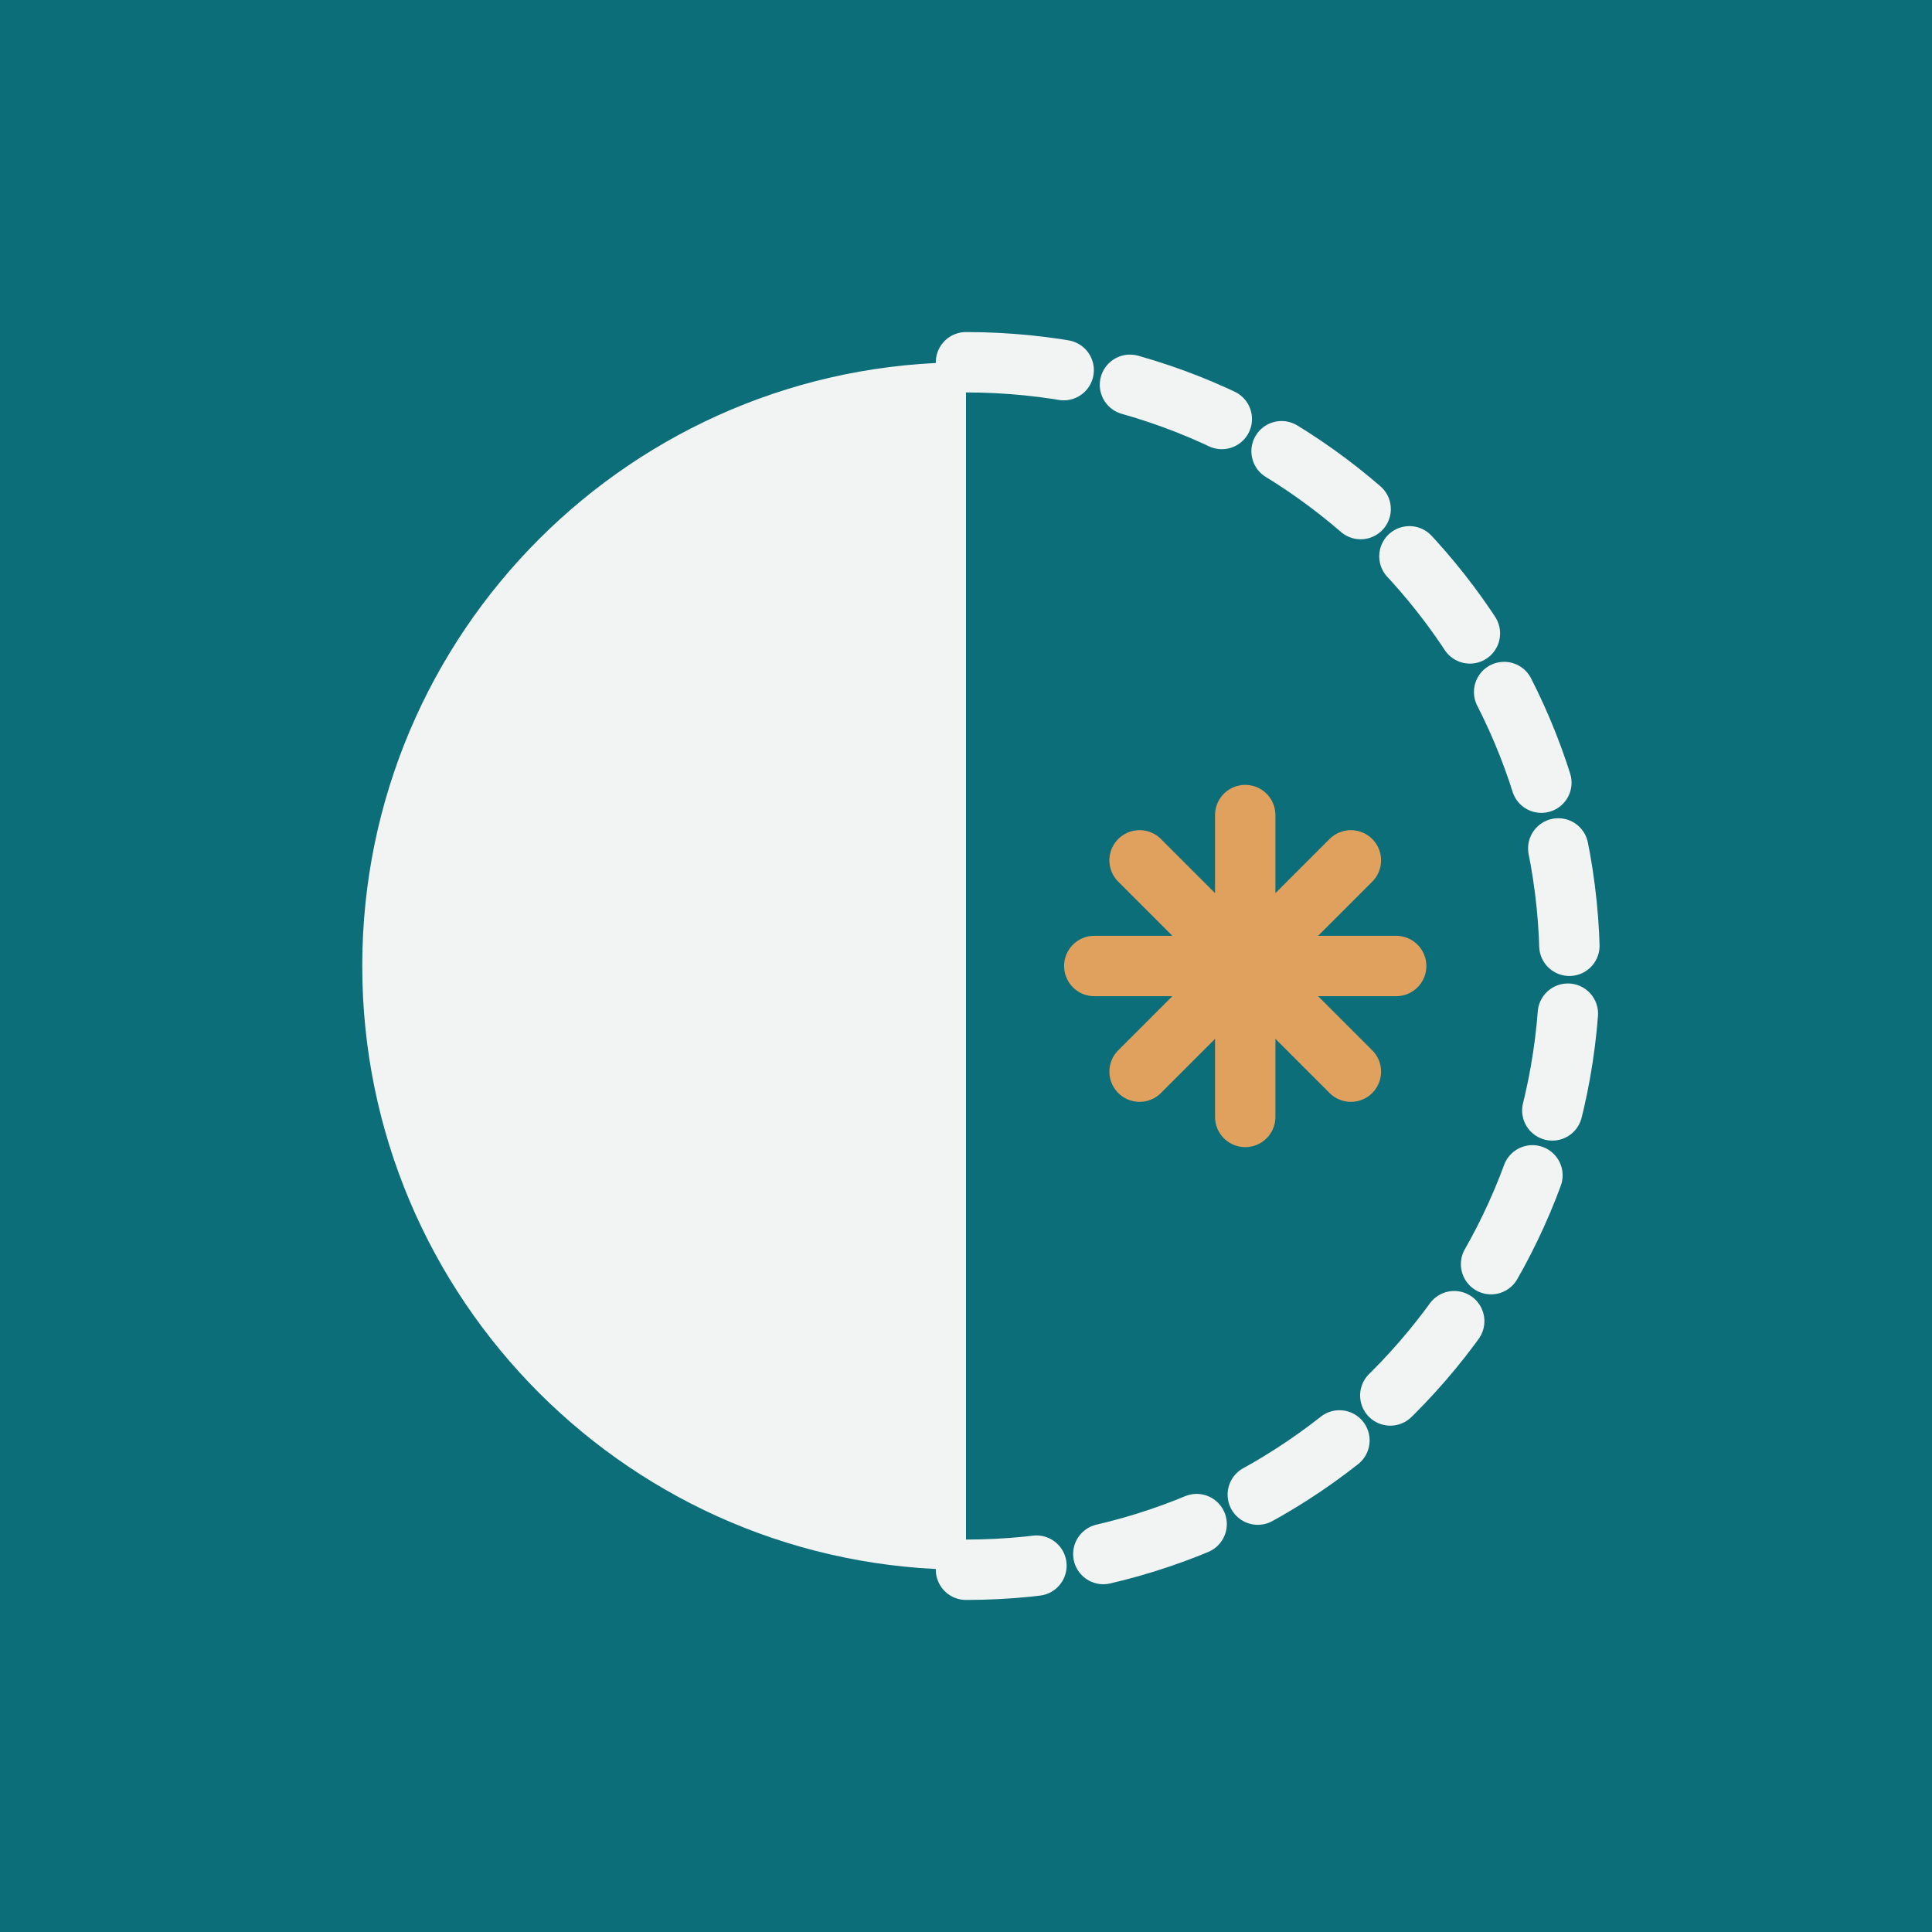
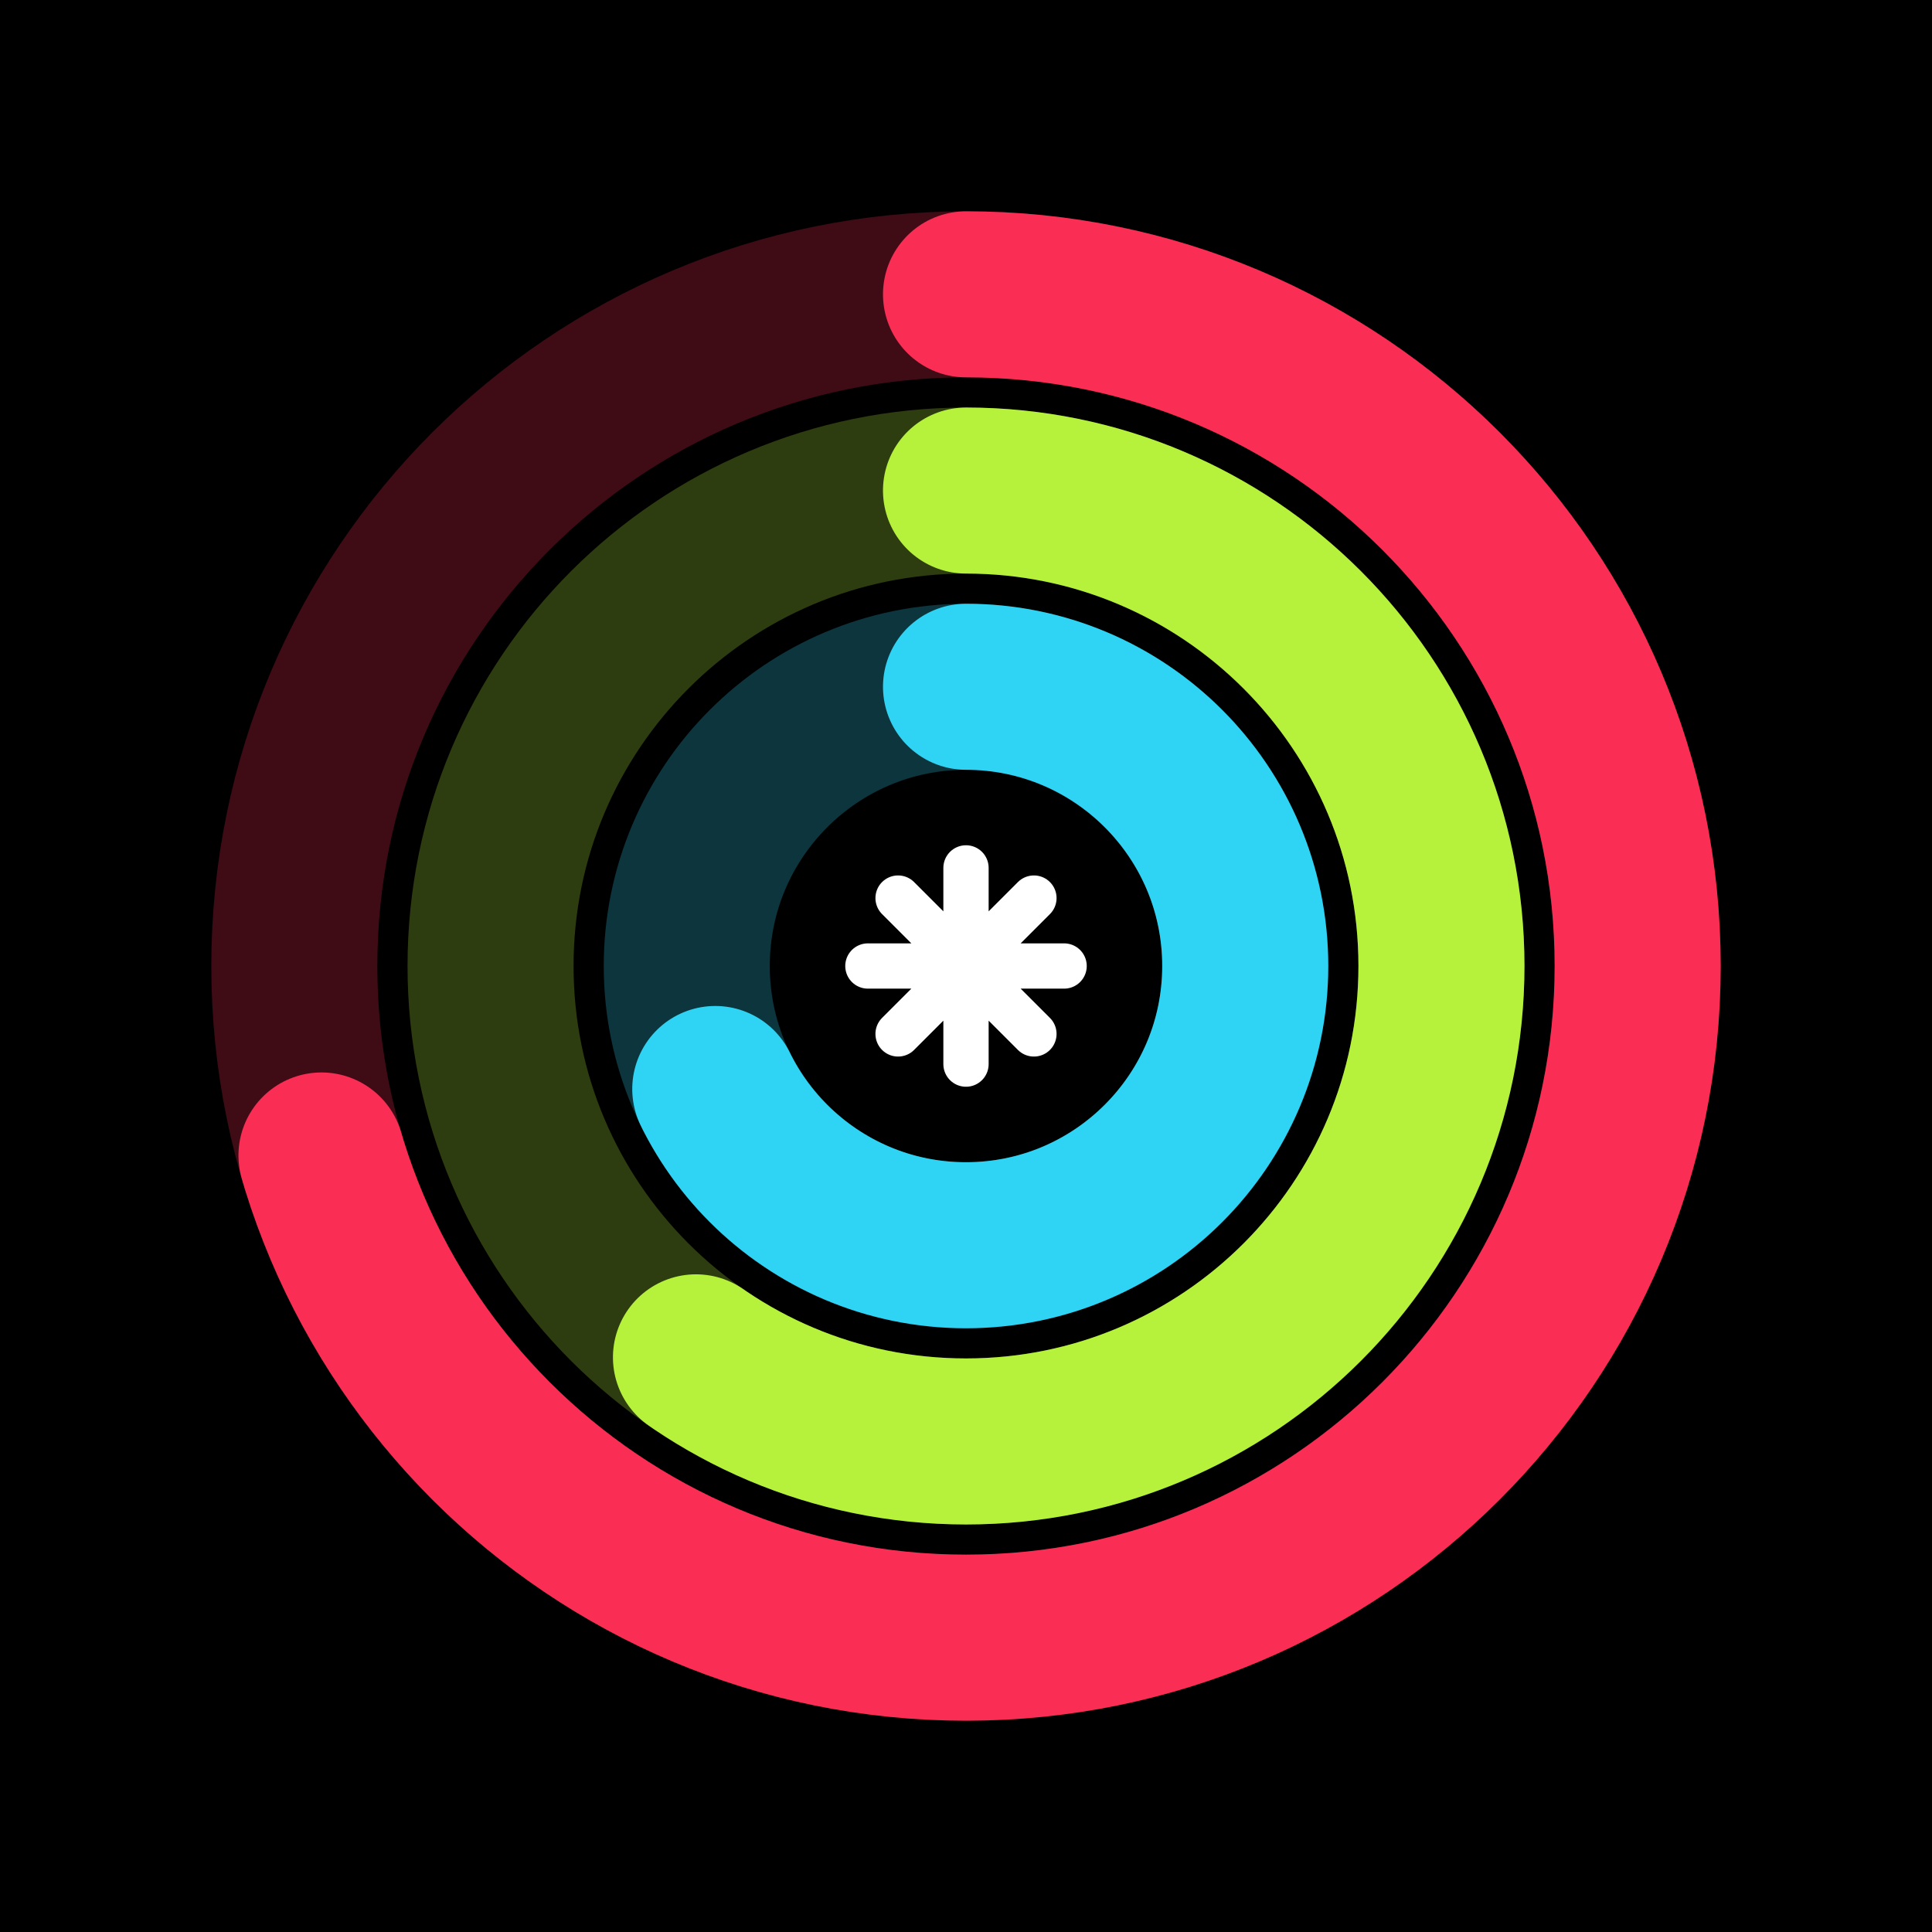
<svg xmlns="http://www.w3.org/2000/svg" viewBox="0 0 512 512">
-   <rect width="512" height="512" fill="#0B6E78" />
-   <path d="M256 96a160 160 0 0 0 0 320z" fill="#F2F4F3" />
-   <path d="M256 96a160 160 0 0 1 0 320" fill="none" stroke="#F2F4F3" stroke-width="16" stroke-dasharray="26 18" stroke-linecap="round" />
-   <g transform="translate(330 256)" stroke="#E0A15E" stroke-width="16" stroke-linecap="round">
-     <path d="M0-40V40M-40 0H40M-28-28L28 28M28-28L-28 28" />
+   <rect width="512" height="512" fill="#000" />
+   <g fill="none" stroke-linecap="round" stroke-width="44" transform="rotate(-90 256 256)">
+     <circle cx="256" cy="256" r="178" stroke="#FA2D55" opacity=".25" />
+     <circle cx="256" cy="256" r="178" stroke="#FA2D55" stroke-dasharray="1118" stroke-dashoffset="330" />
+     <circle cx="256" cy="256" r="126" stroke="#B6F23C" opacity=".25" />
+     <circle cx="256" cy="256" r="126" stroke="#B6F23C" stroke-dasharray="792" stroke-dashoffset="320" />
+     <circle cx="256" cy="256" r="74" stroke="#2FD4F5" opacity=".25" />
+     <circle cx="256" cy="256" r="74" stroke="#2FD4F5" stroke-dasharray="465" stroke-dashoffset="150" />
+   </g>
+   <g transform="translate(256 256)" stroke="#fff" stroke-width="12" stroke-linecap="round">
+     <path d="M0-26V26M-26 0H26M-18-18L18 18M18-18L-18 18" />
  </g>
</svg>
